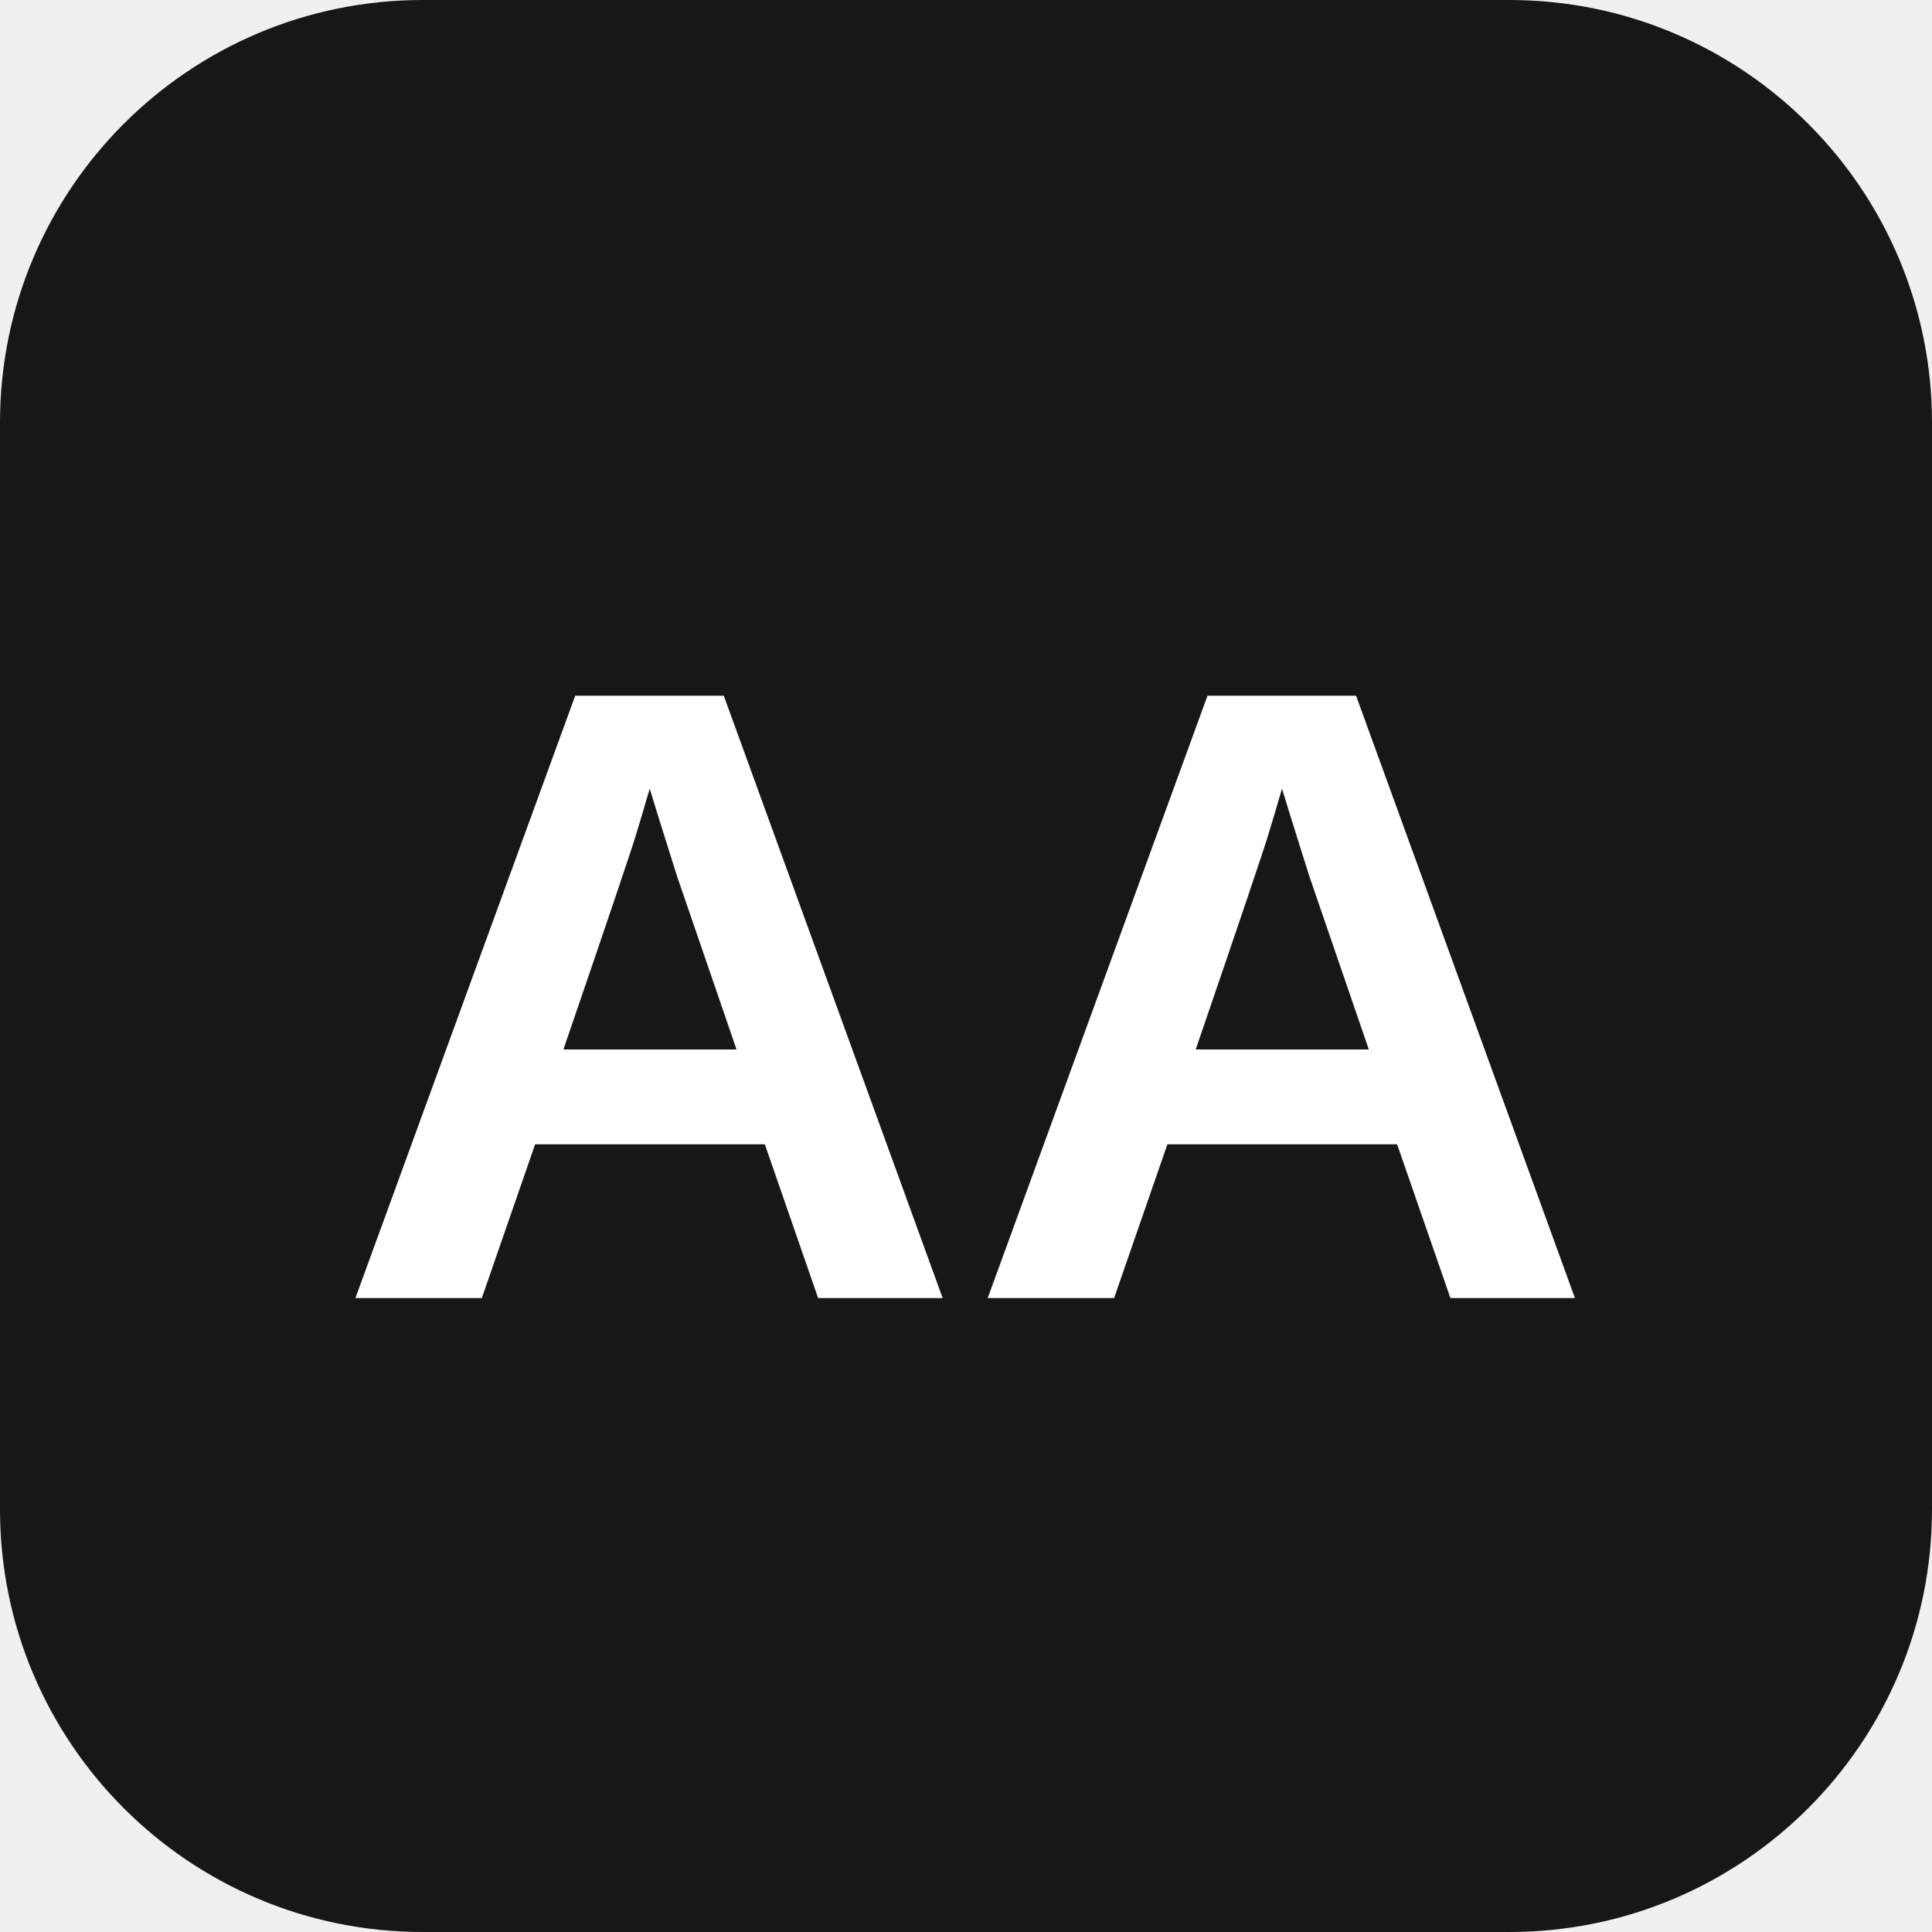
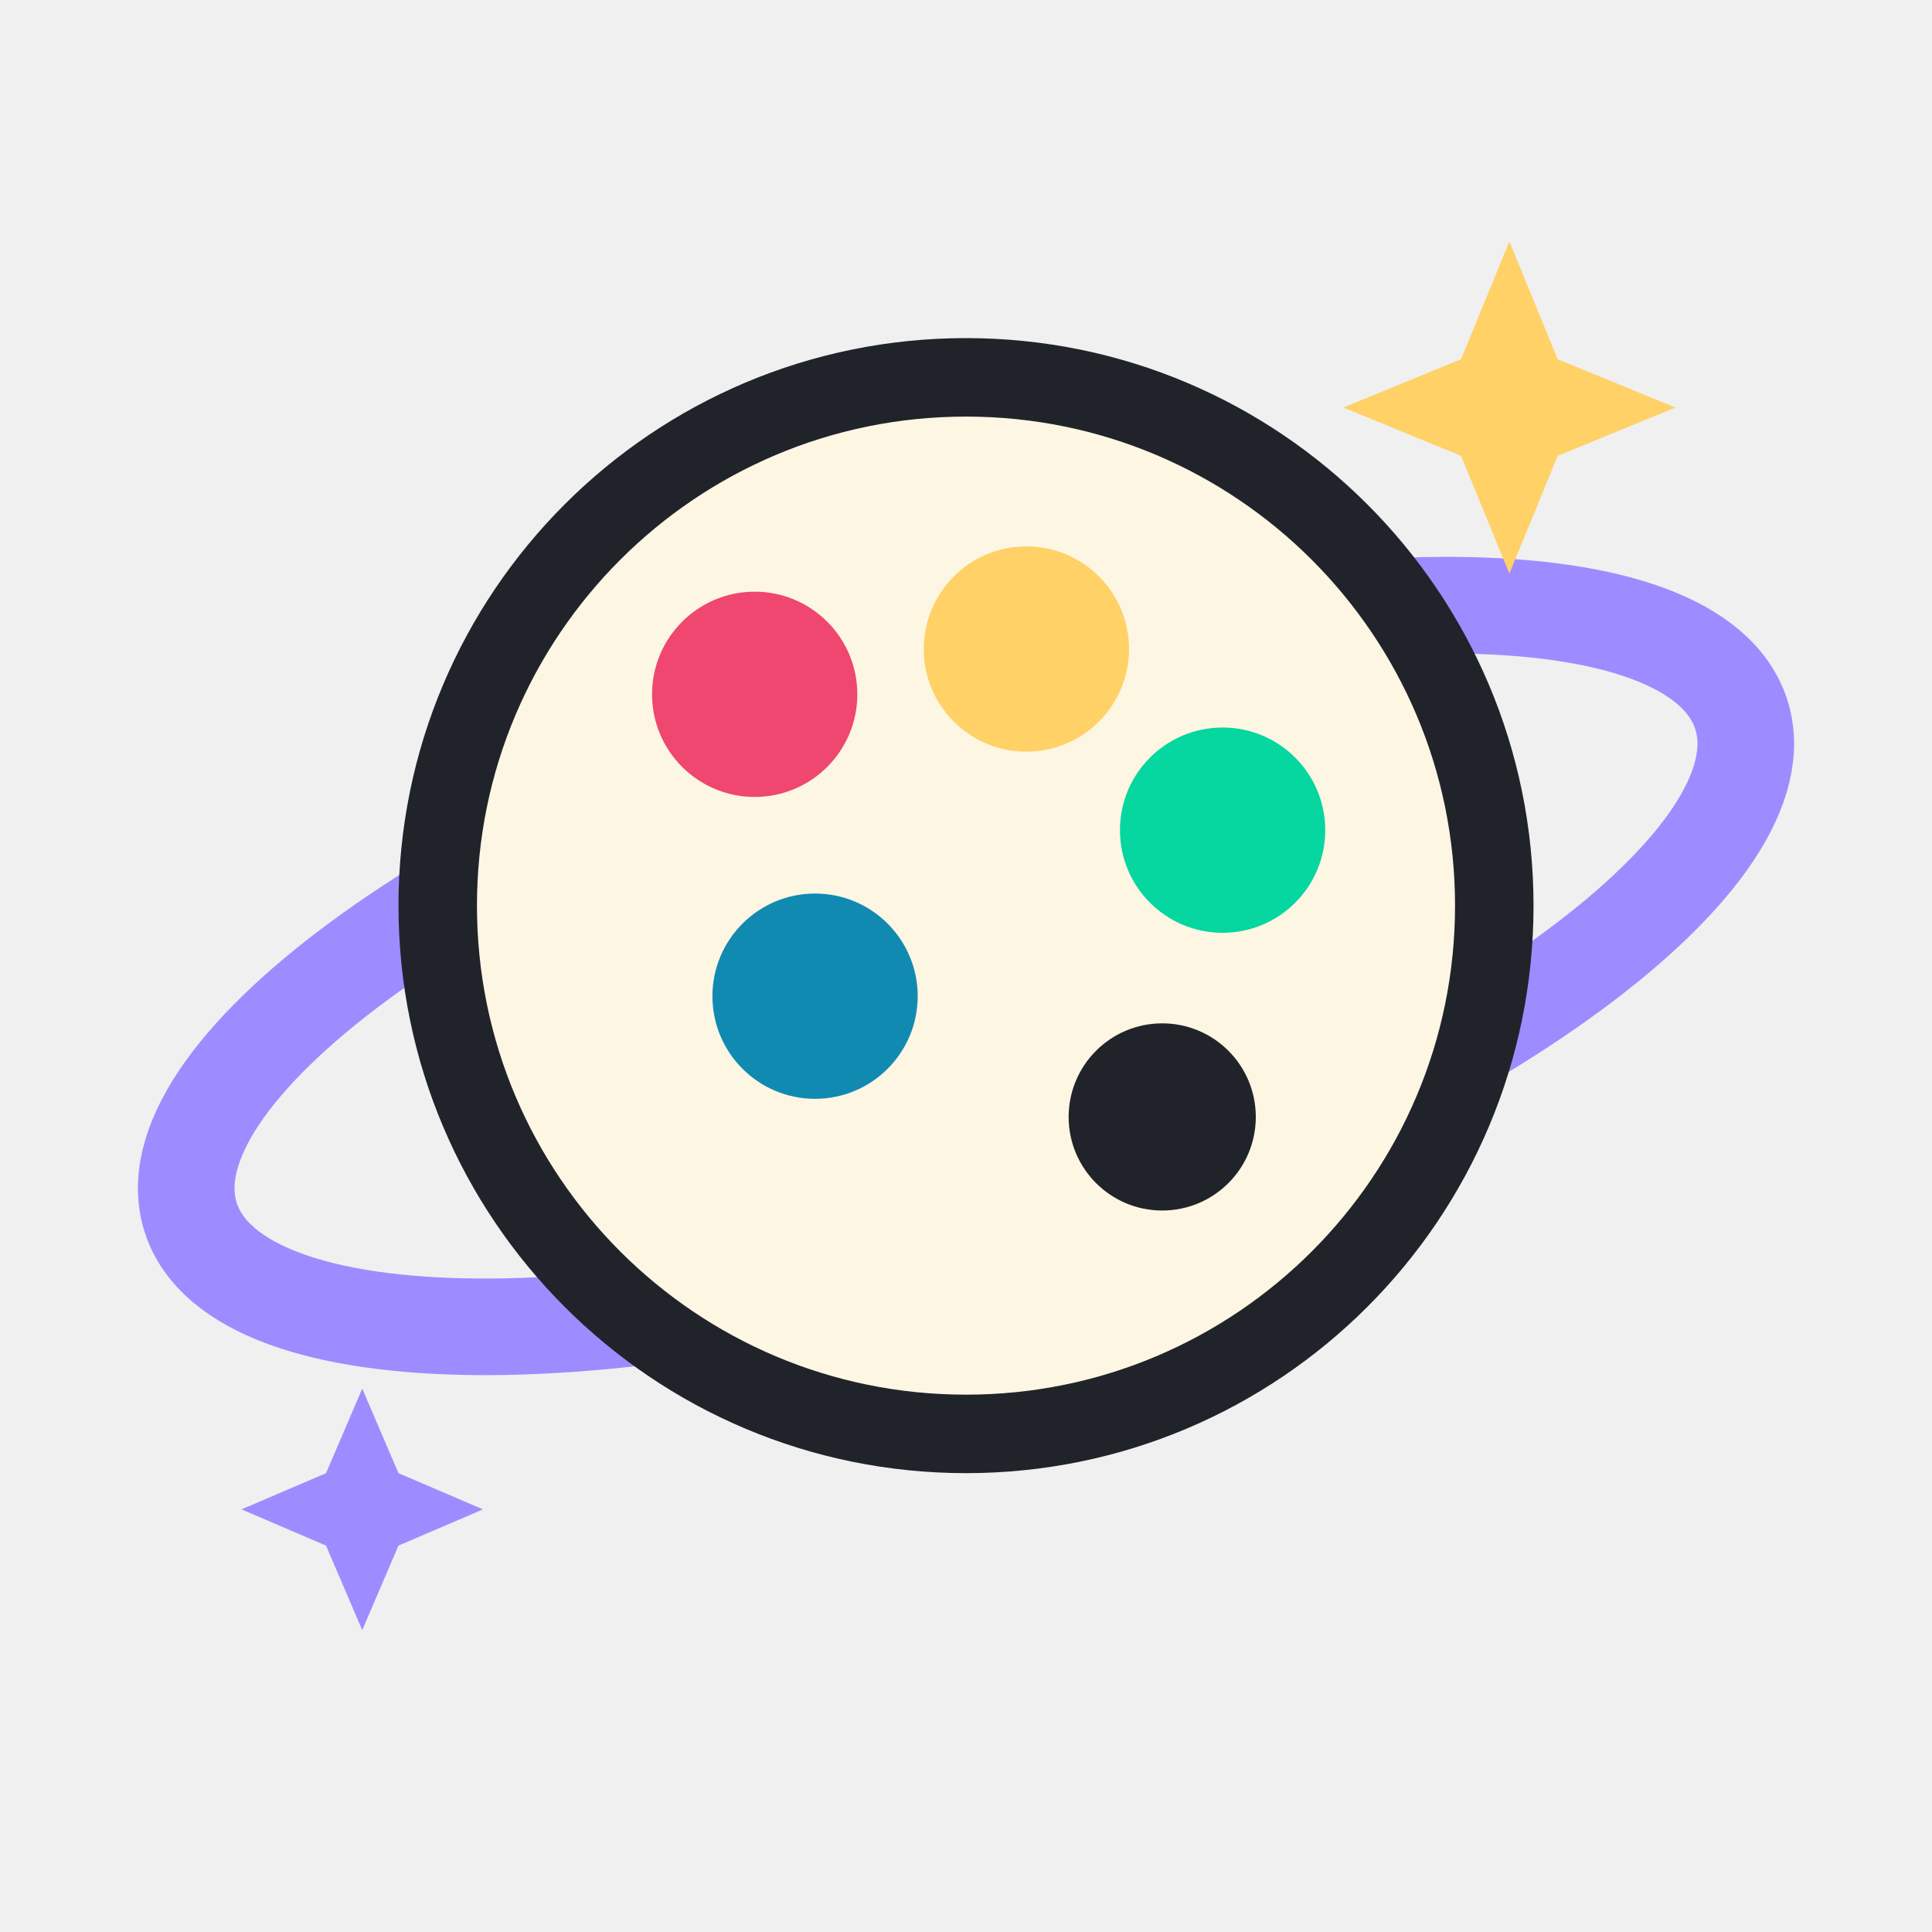
<svg xmlns="http://www.w3.org/2000/svg" viewBox="0 0 64 64">
-   <rect width="64" height="64" rx="14" fill="#151816" />
-   <text x="32" y="43" text-anchor="middle" font-family="Arial,sans-serif" font-size="29" font-weight="bold" fill="white">AA</text>
+   <g transform="rotate(-18 32 32)">
+     <ellipse cx="32" cy="32" rx="27" ry="9" fill="none" stroke="#9d8cff" stroke-width="3.2" />
+   </g>
+   <circle cx="32" cy="30" r="17.5" fill="#fdf6e3" stroke="#20242a" stroke-width="2.6" />
+   <circle cx="25" cy="23" r="3.4" fill="#ef476f" />
+   <circle cx="34" cy="21.5" r="3.4" fill="#ffd166" />
+   <circle cx="40.5" cy="27.5" r="3.4" fill="#06d6a0" />
+   <circle cx="27" cy="33" r="3.4" fill="#118ab2" />
+   <circle cx="38.5" cy="37" r="3.1" fill="#20242a" />
+   <path d="M50 8l1.6 3.9 3.9 1.6-3.9 1.6L50 19l-1.6-3.9-3.9-1.6 3.9-1.6z" fill="#ffd166" />
+   <path d="M12 46l1.2 2.8 2.8 1.2-2.8 1.2L12 54l-1.2-2.8L8 50l2.8-1.2z" fill="#9d8cff" />
</svg>
